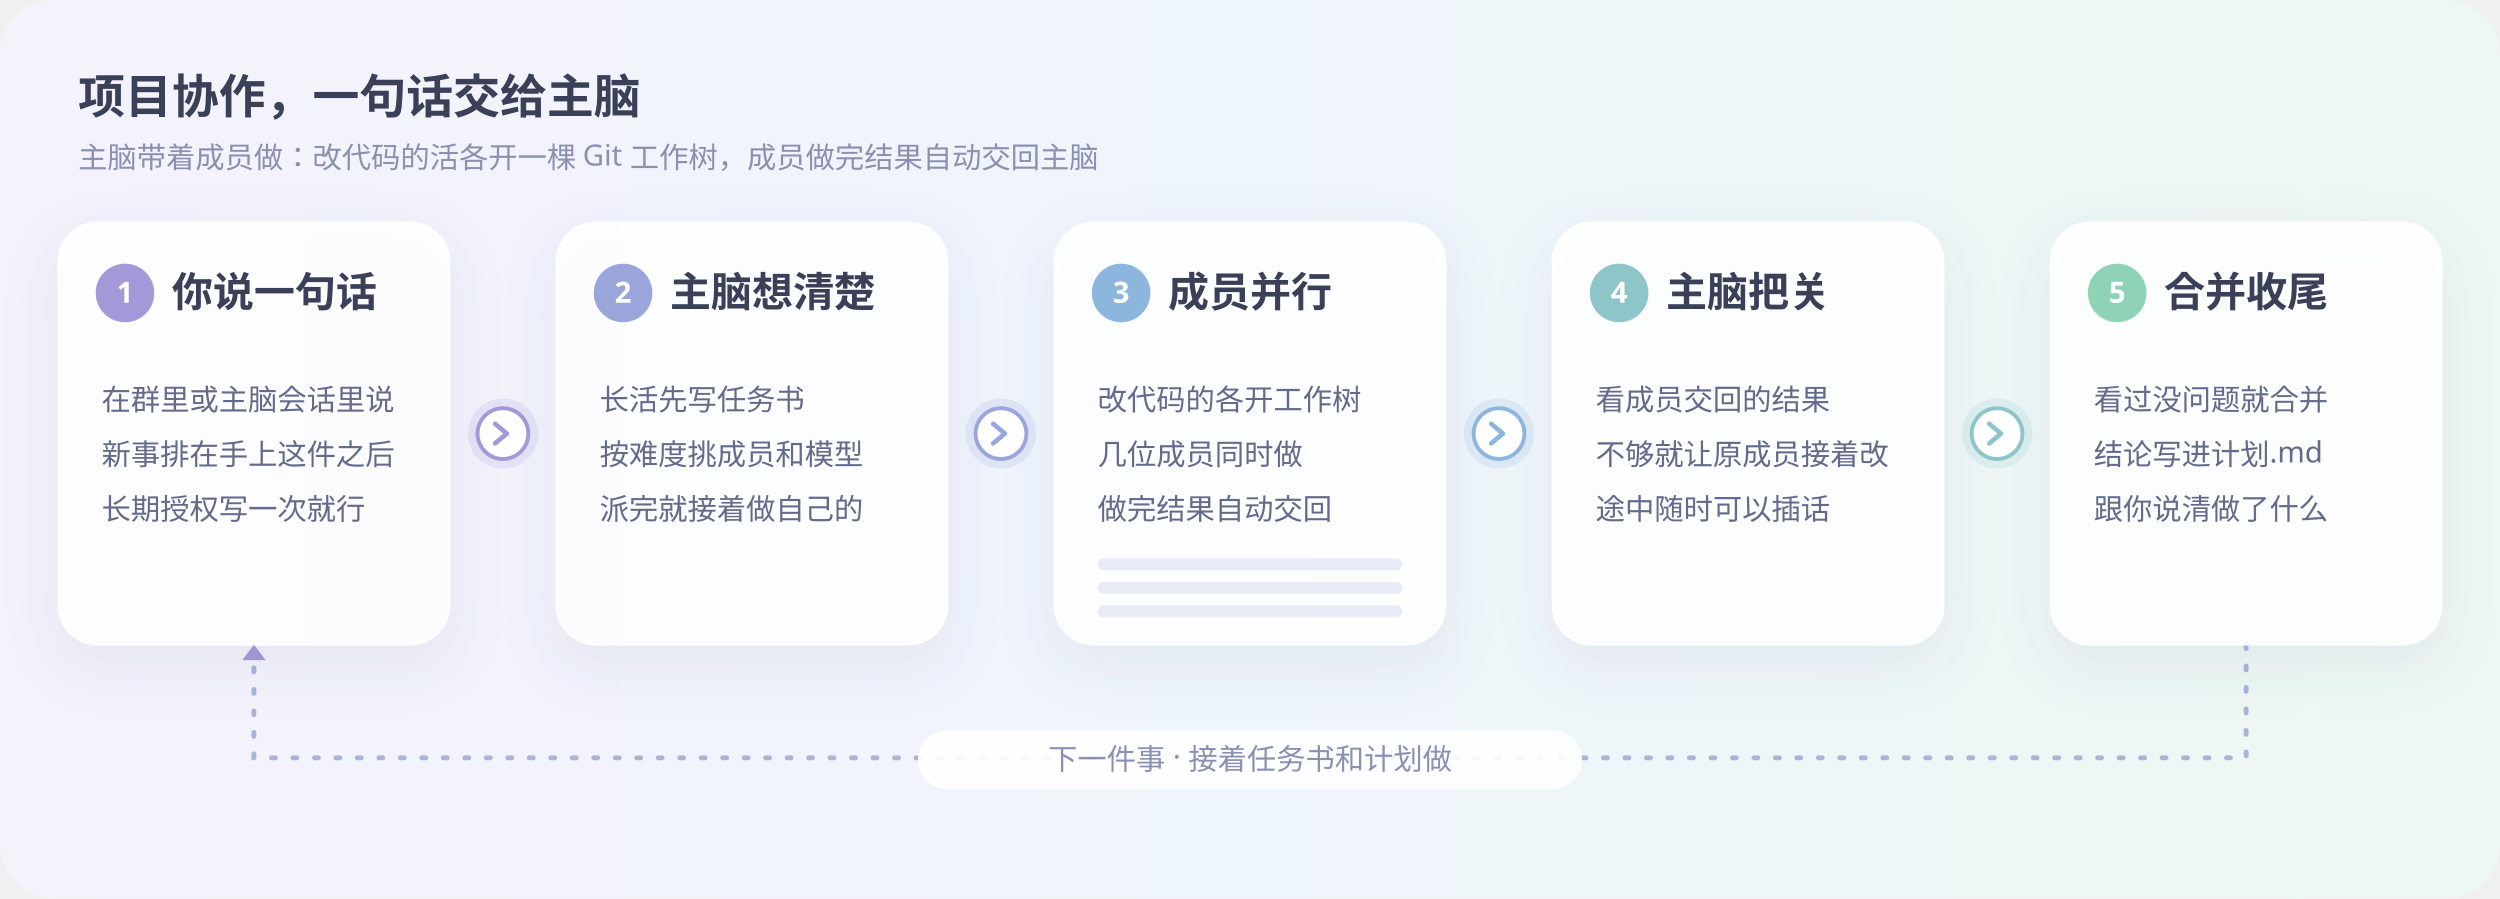
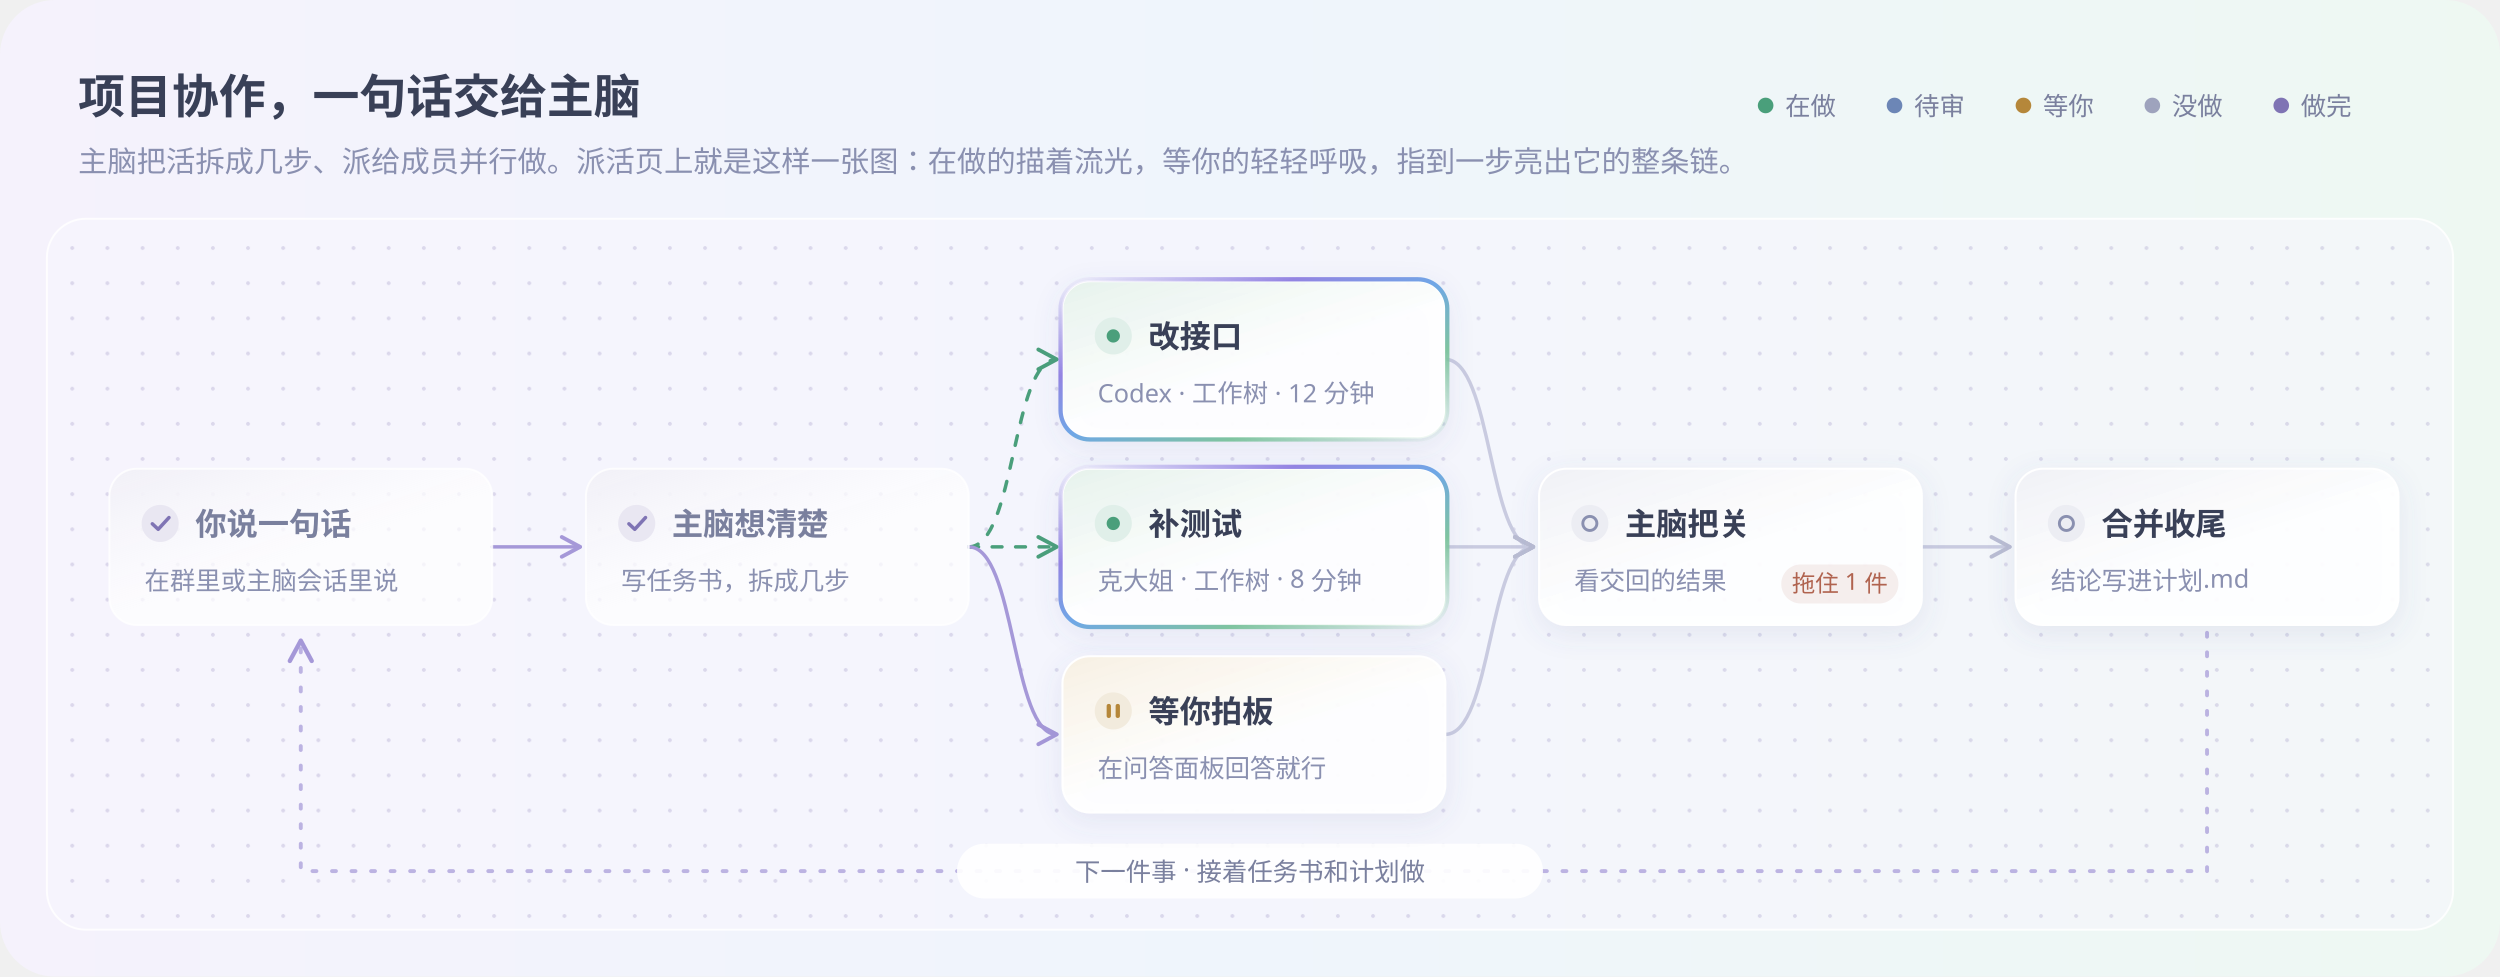
- <svg xmlns="http://www.w3.org/2000/svg" viewBox="0 0 1280 460" width="1280" height="460" role="img" aria-label="项目协作流程：你说一句话、主脑想清楚、成员并行、主脑把关、合并收尾">
+ <svg xmlns="http://www.w3.org/2000/svg" viewBox="0 0 1280 500" width="1280" height="500" role="img" aria-label="项目协作流程图：你说一句话、主脑想清楚，两位成员并行在做、一步等你拍板，之后主脑把关、合并收尾，下一件事接着任务书和计划做">
  <defs>
    <linearGradient id="bg" x1="0" y1="0" x2="1" y2="0">
      <stop offset="0" stop-color="#f5f2fc" />
      <stop offset=".5" stop-color="#eff5fc" />
      <stop offset="1" stop-color="#eef8f2" />
    </linearGradient>
-     <filter id="card" x="-20%" y="-20%" width="140%" height="150%">
-       <feDropShadow dx="0" dy="10" stdDeviation="14" flood-color="#565c96" flood-opacity=".11" />
+     <pattern id="dots" width="18" height="18" patternUnits="userSpaceOnUse">
+       <circle cx="1" cy="1" r="1" fill="#7f74b4" fill-opacity=".22" />
+     </pattern>
+     <filter id="card" x="-20%" y="-30%" width="140%" height="170%">
+       <feDropShadow dx="0" dy="4" stdDeviation="7" flood-color="#606aa0" flood-opacity=".12" />
    </filter>
+     <linearGradient id="t-done" x1="0" y1="0" x2=".8" y2="1">
+       <stop offset="0" stop-color="#f1f0f7" />
+       <stop offset=".58" stop-color="#fff" stop-opacity=".7" />
+     </linearGradient>
+     <linearGradient id="t-doing" x1="0" y1="0" x2=".8" y2="1">
+       <stop offset="0" stop-color="#e6f2ec" />
+       <stop offset=".58" stop-color="#fff" stop-opacity=".94" />
+     </linearGradient>
+     <linearGradient id="t-you" x1="0" y1="0" x2=".8" y2="1">
+       <stop offset="0" stop-color="#f7f0e3" />
+       <stop offset=".58" stop-color="#fff" stop-opacity=".94" />
+     </linearGradient>
+     <linearGradient id="t-todo" x1="0" y1="0" x2=".8" y2="1">
+       <stop offset="0" stop-color="#f0f1f6" />
+       <stop offset=".58" stop-color="#fff" stop-opacity=".94" />
+     </linearGradient>
+     <linearGradient id="spin" x1="0" y1="0" x2="1" y2="1">
+       <stop offset="0" stop-color="#9384e2" stop-opacity="0" />
+       <stop offset=".3" stop-color="#9384e2" />
+       <stop offset=".5" stop-color="#6fa7e6" />
+       <stop offset=".72" stop-color="#7fc4a0" />
+       <stop offset="1" stop-color="#7fc4a0" stop-opacity="0" />
+       <animateTransform attributeName="gradientTransform" type="rotate" from="0 .5 .5" to="360 .5 .5" dur="3.6s" repeatCount="indefinite" />
+     </linearGradient>
+     <marker id="a-gray" viewBox="0 0 10 10" refX="8" refY="5" markerWidth="8" markerHeight="8" orient="auto">
+       <path d="M1.5 1.5 8 5 1.5 8.5" fill="none" stroke="#b9bcd2" stroke-width="1.4" stroke-linecap="round" stroke-linejoin="round" />
+     </marker>
+     <marker id="a-lilac" viewBox="0 0 10 10" refX="8" refY="5" markerWidth="8" markerHeight="8" orient="auto">
+       <path d="M1.5 1.5 8 5 1.5 8.5" fill="none" stroke="#a598d8" stroke-width="1.4" stroke-linecap="round" stroke-linejoin="round" />
+     </marker>
+     <marker id="a-ok" viewBox="0 0 10 10" refX="8" refY="5" markerWidth="8" markerHeight="8" orient="auto">
+       <path d="M1.5 1.5 8 5 1.5 8.5" fill="none" stroke="#4a9f7b" stroke-width="1.4" stroke-linecap="round" stroke-linejoin="round" />
+     </marker>
    <style>
      text { font-family: 'PingFang SC', 'Microsoft YaHei', 'Noto Sans SC', 'Segoe UI', sans-serif; }
-       .n { font-size: 15px; font-weight: 700; fill: #fff; }
-       .t { font-size: 21px; font-weight: 700; fill: #394057; }
-       .d { font-size: 15px; fill: #636a8a; }
      .h { font-size: 24px; font-weight: 700; fill: #394057; }
      .s { font-size: 15px; fill: #8a90b0; }
+       .k { font-size: 13px; fill: #7a809e; }
+       .t { font-size: 16px; font-weight: 700; fill: #394057; }
+       .t.done { fill: #7a809e; }
+       .f { font-size: 13px; fill: #8a90b0; }
+       .e { fill: none; stroke-width: 1.8; stroke-linecap: round; }
    </style>
  </defs>
-   <rect width="1280" height="460" rx="28" fill="url(#bg)" />
+   <rect width="1280" height="500" rx="28" fill="url(#bg)" />
  <text class="h" x="40" y="58">项目协作，一句话交给主脑</text>
-   <text class="s" x="40" y="86">主脑带着成员做：改代码的活各开一棵 Git 工作树，成员做完结果自动交回主脑</text>
-   <path d="M1150 330V388H130V334" stroke="#a9b4d8" stroke-width="2.5" fill="none" stroke-linecap="round" stroke-dasharray="2 9">
-     <animate attributeName="stroke-dashoffset" values="22;0" dur="1.2s" repeatCount="indefinite" />
+   <text class="s" x="40" y="88">主脑把活拆成几步、派给成员并行做。派活页上就是这样一张图：在做的描着流光，等你的轻轻呼吸，指到一步亮出它的整条链。</text>
+   <g class="k">
+     <circle cx="904" cy="54" r="4" fill="#4a9f7b" />
+     <text x="914" y="59">在做</text>
+     <circle cx="970" cy="54" r="4" fill="#6c86b6" />
+     <text x="980" y="59">待审</text>
+     <circle cx="1036" cy="54" r="4" fill="#b5873a" />
+     <text x="1046" y="59">等你</text>
+     <circle cx="1102" cy="54" r="4" fill="#9ea3bd" />
+     <text x="1112" y="59">没做</text>
+     <circle cx="1168" cy="54" r="4" fill="#7f74b4" />
+     <text x="1178" y="59">做完</text>
+   </g>
+   <rect x="24" y="112" width="1232" height="364" rx="20" fill="#f7f6fd" fill-opacity=".55" stroke="#fff" stroke-opacity=".85" />
+   <rect x="24" y="112" width="1232" height="364" rx="20" fill="url(#dots)" />
+   <path class="e" d="M252 280H297" stroke="#a598d8" marker-end="url(#a-lilac)" />
+   <path class="e" d="M496 280C520 280 518 184 541 184" stroke="#4a9f7b" stroke-dasharray="5 7" marker-end="url(#a-ok)">
+     <animate attributeName="stroke-dashoffset" values="0;-12" dur="1.1s" repeatCount="indefinite" />
  </path>
-   <path d="M124 338l6-8 6 8z" fill="#a598d8" />
-   <rect x="470" y="374" width="340" height="30" rx="15" fill="#fff" fill-opacity=".9" />
-   <text class="s" x="640" y="394" text-anchor="middle">下一件事 · 接着任务书和计划做</text>
-   <g transform="translate(30 114)">
-     <rect width="200" height="216" rx="20" fill="#fff" fill-opacity=".86" stroke="#fff" filter="url(#card)" />
-     <circle cx="34" cy="36" r="15" fill="#a598d8" />
-     <text class="n" x="34" y="41" text-anchor="middle">1</text>
-     <text class="t" x="58" y="43">你说一句话</text>
-     <text class="d" x="22" y="96">在群里或主脑会话里说</text>
-     <text class="d" x="22" y="124">新事排在手上这件之后</text>
-     <text class="d" x="22" y="152">长期授权写一次就行</text>
+   <path class="e" d="M496 280H541" stroke="#4a9f7b" stroke-dasharray="5 7" marker-end="url(#a-ok)">
+     <animate attributeName="stroke-dashoffset" values="0;-12" dur="1.1s" repeatCount="indefinite" />
+   </path>
+   <path class="e" d="M496 280C520 280 518 376 541 376" stroke="#a598d8" marker-end="url(#a-lilac)" />
+   <path class="e" d="M740 184C764 184 762 280 785 280" stroke="#c9cbe0" marker-end="url(#a-gray)" />
+   <path class="e" d="M740 280H785" stroke="#c9cbe0" marker-end="url(#a-gray)" />
+   <path class="e" d="M740 376C764 376 762 280 785 280" stroke="#c9cbe0" marker-end="url(#a-gray)" />
+   <path class="e" d="M984 280H1029" stroke="#c9cbe0" marker-end="url(#a-gray)" />
+   <path d="M1130 324V446H154V328" fill="none" stroke="#a598d8" stroke-opacity=".7" stroke-width="2" stroke-linecap="round" stroke-dasharray="2 8" marker-end="url(#a-lilac)">
+     <animate attributeName="stroke-dashoffset" values="20;0" dur="1.2s" repeatCount="indefinite" />
+   </path>
+   <rect x="490" y="432" width="300" height="28" rx="14" fill="#fff" fill-opacity=".92" />
+   <text class="k" x="640" y="451" text-anchor="middle">下一件事 · 接着任务书和计划做</text>
+   <g transform="translate(56 240)">
+     <rect width="196" height="80" rx="14" fill="url(#t-done)" stroke="#fff" stroke-opacity=".8" />
+     <circle cx="26" cy="28" r="9.5" fill="#e9e7f2" />
+     <path d="M22 28.2 25 31 30.5 25" fill="none" stroke="#7f74b4" stroke-width="1.8" stroke-linecap="round" stroke-linejoin="round" />
+     <text class="t done" x="44" y="34">你说一句话</text>
+     <text class="f" x="18" y="62">在群里或主脑会话里说</text>
  </g>
-   <g transform="translate(285 114)">
-     <rect width="200" height="216" rx="20" fill="#fff" fill-opacity=".86" stroke="#fff" filter="url(#card)" />
-     <circle cx="34" cy="36" r="15" fill="#9aa6db" />
-     <text class="n" x="34" y="41" text-anchor="middle">2</text>
-     <text class="t" x="58" y="43">主脑想清楚</text>
-     <text class="d" x="22" y="96">长活先写任务书</text>
-     <text class="d" x="22" y="124">按难度挑成员和模型</text>
-     <text class="d" x="22" y="152">派完就接着做自己的</text>
+   <g transform="translate(300 240)">
+     <rect width="196" height="80" rx="14" fill="url(#t-done)" stroke="#fff" stroke-opacity=".8" />
+     <circle cx="26" cy="28" r="9.5" fill="#e9e7f2" />
+     <path d="M22 28.2 25 31 30.5 25" fill="none" stroke="#7f74b4" stroke-width="1.8" stroke-linecap="round" stroke-linejoin="round" />
+     <text class="t done" x="44" y="34">主脑想清楚</text>
+     <text class="f" x="18" y="62">写任务书，拆成几步</text>
  </g>
-   <g transform="translate(540 114)">
-     <rect width="200" height="216" rx="20" fill="#fff" fill-opacity=".86" stroke="#fff" filter="url(#card)" />
-     <circle cx="34" cy="36" r="15" fill="#8db6de" />
-     <text class="n" x="34" y="41" text-anchor="middle">3</text>
-     <text class="t" x="58" y="43">成员并行</text>
-     <text class="d" x="22" y="96">改代码的各开工作树</text>
-     <text class="d" x="22" y="124">几位成员同时做</text>
-     <text class="d" x="22" y="152">做完结果自动交回</text>
-     <g transform="translate(22 172)">
-       <rect width="156" height="6" rx="3" fill="#e6ebf6" />
-       <rect height="6" rx="3" fill="#a598d8">
-         <animate attributeName="width" values="0;156;156" keyTimes="0;.7;1" dur="3.5s" repeatCount="indefinite" />
-       </rect>
-       <rect y="12" width="156" height="6" rx="3" fill="#e6ebf6" />
-       <rect y="12" height="6" rx="3" fill="#8db6de">
-         <animate attributeName="width" values="0;156;156" keyTimes="0;.85;1" dur="3.5s" begin=".4s" repeatCount="indefinite" />
-       </rect>
-       <rect y="24" width="156" height="6" rx="3" fill="#e6ebf6" />
-       <rect y="24" height="6" rx="3" fill="#8fd3b6">
-         <animate attributeName="width" values="0;156;156" keyTimes="0;.6;1" dur="3.5s" begin=".8s" repeatCount="indefinite" />
-       </rect>
-     </g>
+   <g transform="translate(544 144)">
+     <rect width="196" height="80" rx="14" fill="url(#t-doing)" stroke="#fff" filter="url(#card)" />
+     <rect x="-1" y="-1" width="198" height="82" rx="15" fill="none" stroke="url(#spin)" stroke-width="2.2" />
+     <circle cx="26" cy="28" r="9.5" fill="#e0efe9" />
+     <circle cx="26" cy="28" r="3.4" fill="#4a9f7b" />
+     <text class="t" x="44" y="34">改接口</text>
+     <text class="f" x="18" y="62">Codex · 工作树 · 12 分钟</text>
  </g>
-   <g transform="translate(795 114)">
-     <rect width="200" height="216" rx="20" fill="#fff" fill-opacity=".86" stroke="#fff" filter="url(#card)" />
-     <circle cx="34" cy="36" r="15" fill="#8ec5c8" />
-     <text class="n" x="34" y="41" text-anchor="middle">4</text>
-     <text class="t" x="58" y="43">主脑把关</text>
-     <text class="d" x="22" y="96">看成员交回的结果</text>
-     <text class="d" x="22" y="124">不够就让原成员接着改</text>
-     <text class="d" x="22" y="152">途中随时可以插话</text>
+   <g transform="translate(544 240)">
+     <rect width="196" height="80" rx="14" fill="url(#t-doing)" stroke="#fff" filter="url(#card)" />
+     <rect x="-1" y="-1" width="198" height="82" rx="15" fill="none" stroke="url(#spin)" stroke-width="2.2" />
+     <circle cx="26" cy="28" r="9.5" fill="#e0efe9" />
+     <circle cx="26" cy="28" r="3.4" fill="#4a9f7b" />
+     <text class="t" x="44" y="34">补测试</text>
+     <text class="f" x="18" y="62">克大姐 · 工作树 · 8 分钟</text>
  </g>
-   <g transform="translate(1050 114)">
-     <rect width="200" height="216" rx="20" fill="#fff" fill-opacity=".86" stroke="#fff" filter="url(#card)" />
-     <circle cx="34" cy="36" r="15" fill="#8fd3b6" />
-     <text class="n" x="34" y="41" text-anchor="middle">5</text>
-     <text class="t" x="58" y="43">合并收尾</text>
-     <text class="d" x="22" y="96">看过没问题就合并</text>
-     <text class="d" x="22" y="124">结论写进计划.md</text>
-     <text class="d" x="22" y="152">跟你说清做了什么</text>
+   <g transform="translate(544 336)">
+     <rect width="196" height="80" rx="14" fill="none" stroke="#b5873a" stroke-width="10" stroke-opacity="0">
+       <animate attributeName="stroke-opacity" values="0;.15;0" dur="2.6s" repeatCount="indefinite" />
+     </rect>
+     <rect width="196" height="80" rx="14" fill="url(#t-you)" stroke="#fff" filter="url(#card)" />
+     <circle cx="26" cy="28" r="9.5" fill="#f2ebdd" />
+     <rect x="22.6" y="24.4" width="2.2" height="7.2" rx="1" fill="#b5873a" />
+     <rect x="27.2" y="24.4" width="2.2" height="7.2" rx="1" fill="#b5873a" />
+     <text class="t" x="44" y="34">等你拍板</text>
+     <text class="f" x="18" y="62">在问答面板回答就行</text>
  </g>
-   <g transform="translate(257.5 222)">
-     <circle r="18" fill="#a598d8" fill-opacity=".18">
-       <animate attributeName="r" values="14;20;14" dur="2.4s" begin="0.0s" repeatCount="indefinite" />
-       <animate attributeName="fill-opacity" values=".28;0;.28" dur="2.4s" begin="0.0s" repeatCount="indefinite" />
-     </circle>
-     <circle r="13" fill="#fff" stroke="#a598d8" stroke-width="2" />
-     <path d="M-4-5 2 0-4 5" stroke="#a598d8" stroke-width="2.4" fill="none" stroke-linecap="round" stroke-linejoin="round" />
+   <g transform="translate(788 240)">
+     <rect width="196" height="80" rx="14" fill="url(#t-todo)" stroke="#fff" filter="url(#card)" />
+     <circle cx="26" cy="28" r="9.5" fill="#ecedf3" />
+     <circle cx="26" cy="28" r="3.6" fill="none" stroke="#8a90b0" stroke-width="1.5" />
+     <text class="t" x="44" y="34">主脑把关</text>
+     <text class="f" x="18" y="62">看交回的结果</text>
+     <rect x="124" y="49" width="60" height="20" rx="10" fill="#b0634f" fill-opacity=".1" />
+     <text x="154" y="63" text-anchor="middle" font-size="12" fill="#b0634f">拖住 1 件</text>
  </g>
-   <g transform="translate(512.5 222)">
-     <circle r="18" fill="#9aa6db" fill-opacity=".18">
-       <animate attributeName="r" values="14;20;14" dur="2.4s" begin="0.6s" repeatCount="indefinite" />
-       <animate attributeName="fill-opacity" values=".28;0;.28" dur="2.4s" begin="0.6s" repeatCount="indefinite" />
-     </circle>
-     <circle r="13" fill="#fff" stroke="#9aa6db" stroke-width="2" />
-     <path d="M-4-5 2 0-4 5" stroke="#9aa6db" stroke-width="2.4" fill="none" stroke-linecap="round" stroke-linejoin="round" />
-   </g>
-   <g transform="translate(767.5 222)">
-     <circle r="18" fill="#8db6de" fill-opacity=".18">
-       <animate attributeName="r" values="14;20;14" dur="2.4s" begin="1.2s" repeatCount="indefinite" />
-       <animate attributeName="fill-opacity" values=".28;0;.28" dur="2.4s" begin="1.2s" repeatCount="indefinite" />
-     </circle>
-     <circle r="13" fill="#fff" stroke="#8db6de" stroke-width="2" />
-     <path d="M-4-5 2 0-4 5" stroke="#8db6de" stroke-width="2.4" fill="none" stroke-linecap="round" stroke-linejoin="round" />
-   </g>
-   <g transform="translate(1022.5 222)">
-     <circle r="18" fill="#8ec5c8" fill-opacity=".18">
-       <animate attributeName="r" values="14;20;14" dur="2.4s" begin="1.8s" repeatCount="indefinite" />
-       <animate attributeName="fill-opacity" values=".28;0;.28" dur="2.4s" begin="1.8s" repeatCount="indefinite" />
-     </circle>
-     <circle r="13" fill="#fff" stroke="#8ec5c8" stroke-width="2" />
-     <path d="M-4-5 2 0-4 5" stroke="#8ec5c8" stroke-width="2.4" fill="none" stroke-linecap="round" stroke-linejoin="round" />
+   <g transform="translate(1032 240)">
+     <rect width="196" height="80" rx="14" fill="url(#t-todo)" stroke="#fff" filter="url(#card)" />
+     <circle cx="26" cy="28" r="9.5" fill="#ecedf3" />
+     <circle cx="26" cy="28" r="3.6" fill="none" stroke="#8a90b0" stroke-width="1.5" />
+     <text class="t" x="44" y="34">合并收尾</text>
+     <text class="f" x="18" y="62">结论写进计划.md</text>
  </g>
</svg>
